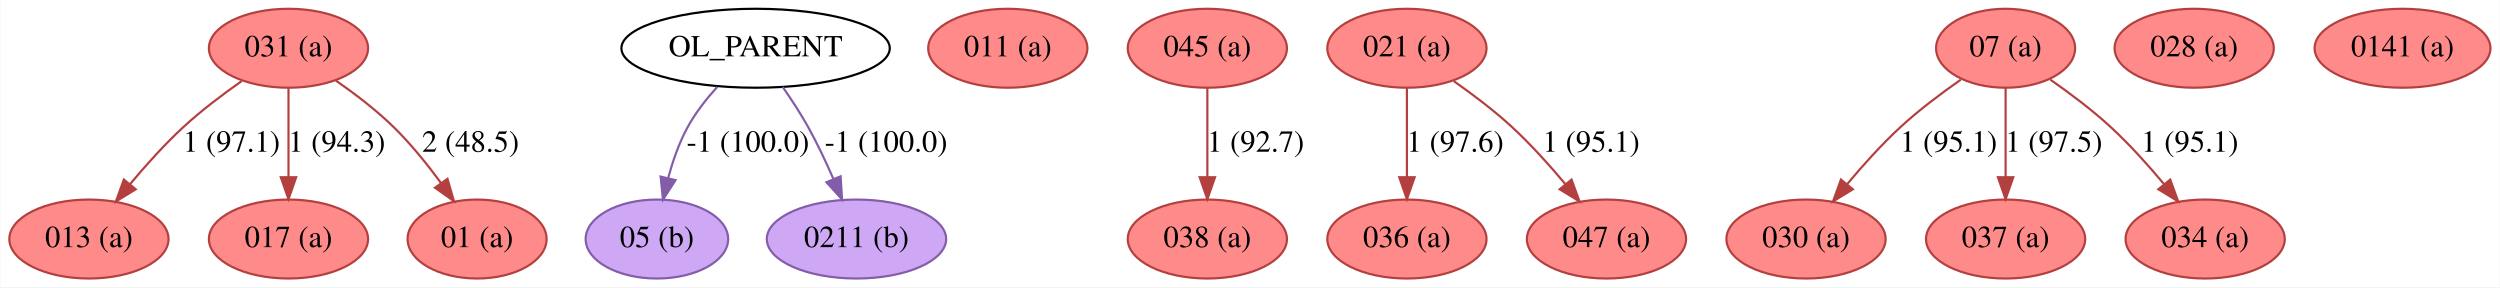
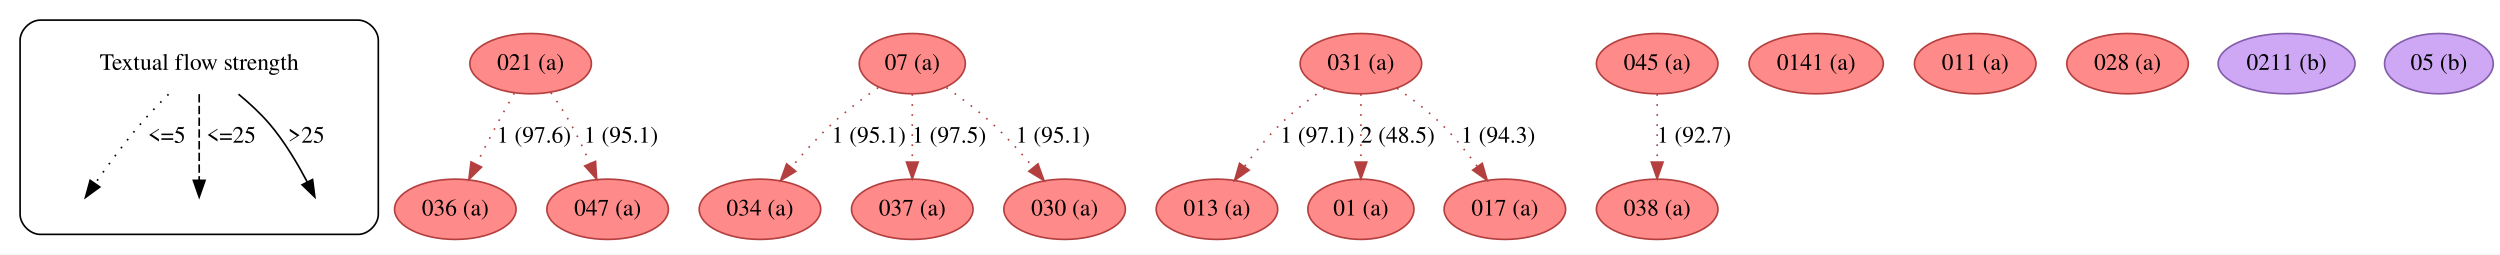
- <svg xmlns="http://www.w3.org/2000/svg" width="1140pt" height="131pt" viewBox="0.00 0.00 1139.69 131.00">
-   <g id="graph0" class="graph" transform="scale(1 1) rotate(0) translate(4 127)">
-     <polygon fill="white" stroke="none" points="-4,4 -4,-127 1135.69,-127 1135.69,4 -4,4" />
+ <svg xmlns="http://www.w3.org/2000/svg" width="1493pt" height="152pt" viewBox="0.00 0.00 1493.50 152.00">
+   <g id="graph0" class="graph" transform="scale(1 1) rotate(0) translate(4 148)">
+     <polygon fill="white" stroke="none" points="-4,4 -4,-148 1489.5,-148 1489.5,4 -4,4" />
+     <g id="clust1" class="cluster">
+       <path fill="none" stroke="black" d="M20,-8C20,-8 210,-8 210,-8 216,-8 222,-14 222,-20 222,-20 222,-124 222,-124 222,-130 216,-136 210,-136 210,-136 20,-136 20,-136 14,-136 8,-130 8,-124 8,-124 8,-20 8,-20 8,-14 14,-8 20,-8" />
+     </g>
    <g id="node1" class="node">
-       <ellipse fill="#ff8a8a" stroke="#b43f3f" cx="36.397" cy="-18" rx="36.294" ry="18" />
-       <text text-anchor="middle" x="36.397" y="-14.3" font-family="Times,serif" font-size="14.00">013 (a)</text>
+       <text text-anchor="middle" x="115" y="-106.3" font-family="Times,serif" font-size="14.00">Textual flow strength</text>
    </g>
-     <g id="node2" class="node">
-       <ellipse fill="#cea8f4" stroke="#835da9" cx="295.397" cy="-18" rx="32.494" ry="18" />
-       <text text-anchor="middle" x="295.397" y="-14.3" font-family="Times,serif" font-size="14.00">05 (b)</text>
+     <g id="edge1" class="edge">
+       <path fill="none" stroke="black" stroke-dasharray="1,5" d="M96.666,-91.686C91.132,-86.194 85.161,-79.989 80,-74 70.171,-62.593 60.072,-48.779 52.914,-38.563" />
+       <polygon fill="black" stroke="black" points="55.614,-36.314 47.056,-30.069 49.851,-40.288 55.614,-36.314" />
+       <text text-anchor="middle" x="95.5" y="-62.8" font-family="Times,serif" font-size="14.00">&lt;=5  </text>
    </g>
-     <g id="node3" class="node">
-       <ellipse fill="#ff8a8a" stroke="#b43f3f" cx="455.397" cy="-105" rx="36.294" ry="18" />
-       <text text-anchor="middle" x="455.397" y="-101.3" font-family="Times,serif" font-size="14.00">011 (a)</text>
+     <g id="edge2" class="edge">
+       <path fill="none" stroke="black" stroke-dasharray="5,2" d="M115,-91.799C115,-76.794 115,-55.175 115,-40.409" />
+       <polygon fill="black" stroke="black" points="118.5,-40.293 115,-30.293 111.5,-40.293 118.5,-40.293" />
+       <text text-anchor="middle" x="134" y="-62.8" font-family="Times,serif" font-size="14.00">  &lt;=25</text>
    </g>
-     <g id="node4" class="node">
-       <ellipse fill="#ff8a8a" stroke="#b43f3f" cx="127.397" cy="-18" rx="36.294" ry="18" />
-       <text text-anchor="middle" x="127.397" y="-14.3" font-family="Times,serif" font-size="14.00">017 (a)</text>
+     <g id="edge3" class="edge">
+       <path fill="none" stroke="black" d="M138.503,-91.76C144.906,-86.462 151.567,-80.344 157,-74 166.087,-63.39 174.095,-49.689 179.546,-39.313" />
+       <polygon fill="black" stroke="black" points="182.722,-40.789 184.091,-30.283 176.469,-37.642 182.722,-40.789" />
+       <text text-anchor="middle" x="179" y="-62.8" font-family="Times,serif" font-size="14.00">&gt;25</text>
    </g>
    <g id="node5" class="node">
-       <ellipse fill="#ff8a8a" stroke="#b43f3f" cx="546.397" cy="-105" rx="36.294" ry="18" />
-       <text text-anchor="middle" x="546.397" y="-101.3" font-family="Times,serif" font-size="14.00">045 (a)</text>
+       <ellipse fill="#ff8a8a" stroke="#b43f3f" cx="313" cy="-110" rx="36.294" ry="18" />
+       <text text-anchor="middle" x="313" y="-106.3" font-family="Times,serif" font-size="14.00">021 (a)</text>
+     </g>
+     <g id="node6" class="node">
+       <ellipse fill="#ff8a8a" stroke="#b43f3f" cx="268" cy="-23" rx="36.294" ry="18" />
+       <text text-anchor="middle" x="268" y="-19.3" font-family="Times,serif" font-size="14.00">036 (a)</text>
+     </g>
+     <g id="edge4" class="edge">
+       <path fill="none" stroke="#b43f3f" stroke-dasharray="1,5" d="M303.247,-92.371C299.926,-86.593 296.236,-80.047 293,-74 288.833,-66.213 284.469,-57.645 280.575,-49.834" />
+       <polygon fill="#b43f3f" stroke="#b43f3f" points="283.672,-48.2 276.104,-40.785 277.397,-51.301 283.672,-48.2" />
+       <text text-anchor="middle" x="315" y="-62.8" font-family="Times,serif" font-size="14.00">1 (97.6)</text>
+     </g>
+     <g id="node7" class="node">
+       <ellipse fill="#ff8a8a" stroke="#b43f3f" cx="359" cy="-23" rx="36.294" ry="18" />
+       <text text-anchor="middle" x="359" y="-19.3" font-family="Times,serif" font-size="14.00">047 (a)</text>
+     </g>
+     <g id="edge5" class="edge">
+       <path fill="none" stroke="#b43f3f" stroke-dasharray="1,5" d="M325.129,-92.67C329.149,-86.917 333.489,-80.309 337,-74 341.15,-66.542 345.102,-58.148 348.481,-50.398" />
+       <polygon fill="#b43f3f" stroke="#b43f3f" points="351.764,-51.618 352.427,-41.044 345.315,-48.897 351.764,-51.618" />
+       <text text-anchor="middle" x="367" y="-62.8" font-family="Times,serif" font-size="14.00">1 (95.1)</text>
+     </g>
+     <g id="node8" class="node">
+       <ellipse fill="#ff8a8a" stroke="#b43f3f" cx="541" cy="-110" rx="31.695" ry="18" />
+       <text text-anchor="middle" x="541" y="-106.3" font-family="Times,serif" font-size="14.00">07 (a)</text>
+     </g>
+     <g id="node9" class="node">
+       <ellipse fill="#ff8a8a" stroke="#b43f3f" cx="450" cy="-23" rx="36.294" ry="18" />
+       <text text-anchor="middle" x="450" y="-19.3" font-family="Times,serif" font-size="14.00">034 (a)</text>
+     </g>
+     <g id="edge6" class="edge">
+       <path fill="none" stroke="#b43f3f" stroke-dasharray="1,5" d="M520.581,-95.672C511.737,-89.512 501.489,-81.834 493,-74 484.456,-66.115 475.924,-56.619 468.74,-48.029" />
+       <polygon fill="#b43f3f" stroke="#b43f3f" points="471.344,-45.685 462.308,-40.154 465.923,-50.114 471.344,-45.685" />
+       <text text-anchor="middle" x="515" y="-62.8" font-family="Times,serif" font-size="14.00">1 (95.1)</text>
+     </g>
+     <g id="node10" class="node">
+       <ellipse fill="#ff8a8a" stroke="#b43f3f" cx="541" cy="-23" rx="36.294" ry="18" />
+       <text text-anchor="middle" x="541" y="-19.3" font-family="Times,serif" font-size="14.00">037 (a)</text>
+     </g>
+     <g id="edge7" class="edge">
+       <path fill="none" stroke="#b43f3f" stroke-dasharray="1,5" d="M541,-91.799C541,-80.163 541,-64.548 541,-51.237" />
+       <polygon fill="#b43f3f" stroke="#b43f3f" points="544.5,-51.175 541,-41.175 537.5,-51.175 544.5,-51.175" />
+       <text text-anchor="middle" x="563" y="-62.8" font-family="Times,serif" font-size="14.00">1 (97.5)</text>
+     </g>
+     <g id="node11" class="node">
+       <ellipse fill="#ff8a8a" stroke="#b43f3f" cx="632" cy="-23" rx="36.294" ry="18" />
+       <text text-anchor="middle" x="632" y="-19.3" font-family="Times,serif" font-size="14.00">030 (a)</text>
+     </g>
+     <g id="edge8" class="edge">
+       <path fill="none" stroke="#b43f3f" stroke-dasharray="1,5" d="M561.419,-95.672C570.263,-89.512 580.511,-81.834 589,-74 597.544,-66.115 606.076,-56.619 613.26,-48.029" />
+       <polygon fill="#b43f3f" stroke="#b43f3f" points="616.077,-50.114 619.692,-40.154 610.656,-45.685 616.077,-50.114" />
+       <text text-anchor="middle" x="625" y="-62.8" font-family="Times,serif" font-size="14.00">1 (95.1)</text>
+     </g>
+     <g id="node12" class="node">
+       <ellipse fill="#ff8a8a" stroke="#b43f3f" cx="809" cy="-110" rx="36.294" ry="18" />
+       <text text-anchor="middle" x="809" y="-106.3" font-family="Times,serif" font-size="14.00">031 (a)</text>
    </g>
    <g id="node13" class="node">
-       <ellipse fill="#ff8a8a" stroke="#b43f3f" cx="546.397" cy="-18" rx="36.294" ry="18" />
-       <text text-anchor="middle" x="546.397" y="-14.3" font-family="Times,serif" font-size="14.00">038 (a)</text>
+       <ellipse fill="#ff8a8a" stroke="#b43f3f" cx="723" cy="-23" rx="36.294" ry="18" />
+       <text text-anchor="middle" x="723" y="-19.3" font-family="Times,serif" font-size="14.00">013 (a)</text>
    </g>
-     <g id="edge1" class="edge">
-       <path fill="none" stroke="#b43f3f" d="M546.397,-86.799C546.397,-75.163 546.397,-59.548 546.397,-46.237" />
-       <polygon fill="#b43f3f" stroke="#b43f3f" points="549.897,-46.175 546.397,-36.175 542.897,-46.175 549.897,-46.175" />
-       <text text-anchor="middle" x="568.397" y="-57.8" font-family="Times,serif" font-size="14.00">1 (92.7)</text>
+     <g id="edge9" class="edge">
+       <path fill="none" stroke="#b43f3f" stroke-dasharray="1,5" d="M787.396,-95.25C778.74,-89.245 768.954,-81.798 761,-74 753.175,-66.329 745.638,-56.975 739.368,-48.442" />
+       <polygon fill="#b43f3f" stroke="#b43f3f" points="742.206,-46.394 733.557,-40.275 736.503,-50.452 742.206,-46.394" />
+       <text text-anchor="middle" x="783" y="-62.8" font-family="Times,serif" font-size="14.00">1 (97.1)</text>
    </g>
-     <g id="node6" class="node">
-       <ellipse fill="#ff8a8a" stroke="#b43f3f" cx="637.397" cy="-105" rx="36.294" ry="18" />
-       <text text-anchor="middle" x="637.397" y="-101.3" font-family="Times,serif" font-size="14.00">021 (a)</text>
+     <g id="node14" class="node">
+       <ellipse fill="#ff8a8a" stroke="#b43f3f" cx="809" cy="-23" rx="31.695" ry="18" />
+       <text text-anchor="middle" x="809" y="-19.3" font-family="Times,serif" font-size="14.00">01 (a)</text>
    </g>
-     <g id="node10" class="node">
-       <ellipse fill="#ff8a8a" stroke="#b43f3f" cx="637.397" cy="-18" rx="36.294" ry="18" />
-       <text text-anchor="middle" x="637.397" y="-14.3" font-family="Times,serif" font-size="14.00">036 (a)</text>
+     <g id="edge10" class="edge">
+       <path fill="none" stroke="#b43f3f" stroke-dasharray="1,5" d="M809,-91.799C809,-80.163 809,-64.548 809,-51.237" />
+       <polygon fill="#b43f3f" stroke="#b43f3f" points="812.5,-51.175 809,-41.175 805.5,-51.175 812.5,-51.175" />
+       <text text-anchor="middle" x="831" y="-62.8" font-family="Times,serif" font-size="14.00">2 (48.5)</text>
    </g>
-     <g id="edge2" class="edge">
-       <path fill="none" stroke="#b43f3f" d="M637.397,-86.799C637.397,-75.163 637.397,-59.548 637.397,-46.237" />
-       <polygon fill="#b43f3f" stroke="#b43f3f" points="640.897,-46.175 637.397,-36.175 633.897,-46.175 640.897,-46.175" />
-       <text text-anchor="middle" x="659.397" y="-57.8" font-family="Times,serif" font-size="14.00">1 (97.6)</text>
+     <g id="node15" class="node">
+       <ellipse fill="#ff8a8a" stroke="#b43f3f" cx="895" cy="-23" rx="36.294" ry="18" />
+       <text text-anchor="middle" x="895" y="-19.3" font-family="Times,serif" font-size="14.00">017 (a)</text>
+     </g>
+     <g id="edge11" class="edge">
+       <path fill="none" stroke="#b43f3f" stroke-dasharray="1,5" d="M830.604,-95.25C839.26,-89.245 849.046,-81.798 857,-74 864.825,-66.329 872.362,-56.975 878.632,-48.442" />
+       <polygon fill="#b43f3f" stroke="#b43f3f" points="881.497,-50.452 884.443,-40.275 875.794,-46.394 881.497,-50.452" />
+       <text text-anchor="middle" x="891" y="-62.8" font-family="Times,serif" font-size="14.00">1 (94.3)</text>
    </g>
    <g id="node16" class="node">
-       <ellipse fill="#ff8a8a" stroke="#b43f3f" cx="728.397" cy="-18" rx="36.294" ry="18" />
-       <text text-anchor="middle" x="728.397" y="-14.3" font-family="Times,serif" font-size="14.00">047 (a)</text>
-     </g>
-     <g id="edge3" class="edge">
-       <path fill="none" stroke="#b43f3f" d="M658.768,-90.006C667.389,-83.963 677.211,-76.554 685.397,-69 693.941,-61.115 702.472,-51.619 709.657,-43.029" />
-       <polygon fill="#b43f3f" stroke="#b43f3f" points="712.474,-45.114 716.089,-35.154 707.053,-40.685 712.474,-45.114" />
-       <text text-anchor="middle" x="721.397" y="-57.8" font-family="Times,serif" font-size="14.00">1 (95.1)</text>
-     </g>
-     <g id="node7" class="node">
-       <ellipse fill="#ff8a8a" stroke="#b43f3f" cx="819.397" cy="-18" rx="36.294" ry="18" />
-       <text text-anchor="middle" x="819.397" y="-14.3" font-family="Times,serif" font-size="14.00">030 (a)</text>
-     </g>
-     <g id="node8" class="node">
-       <ellipse fill="#ff8a8a" stroke="#b43f3f" cx="996.397" cy="-105" rx="36.294" ry="18" />
-       <text text-anchor="middle" x="996.397" y="-101.3" font-family="Times,serif" font-size="14.00">028 (a)</text>
-     </g>
-     <g id="node9" class="node">
-       <ellipse fill="#ff8a8a" stroke="#b43f3f" cx="910.397" cy="-18" rx="36.294" ry="18" />
-       <text text-anchor="middle" x="910.397" y="-14.3" font-family="Times,serif" font-size="14.00">037 (a)</text>
-     </g>
-     <g id="node11" class="node">
-       <ellipse fill="#ff8a8a" stroke="#b43f3f" cx="910.397" cy="-105" rx="31.695" ry="18" />
-       <text text-anchor="middle" x="910.397" y="-101.3" font-family="Times,serif" font-size="14.00">07 (a)</text>
-     </g>
-     <g id="edge5" class="edge">
-       <path fill="none" stroke="#b43f3f" d="M889.978,-90.672C881.134,-84.512 870.886,-76.834 862.397,-69 853.853,-61.115 845.321,-51.619 838.136,-43.029" />
-       <polygon fill="#b43f3f" stroke="#b43f3f" points="840.741,-40.685 831.704,-35.154 835.32,-45.114 840.741,-40.685" />
-       <text text-anchor="middle" x="884.397" y="-57.8" font-family="Times,serif" font-size="14.00">1 (95.1)</text>
-     </g>
-     <g id="edge6" class="edge">
-       <path fill="none" stroke="#b43f3f" d="M910.397,-86.799C910.397,-75.163 910.397,-59.548 910.397,-46.237" />
-       <polygon fill="#b43f3f" stroke="#b43f3f" points="913.897,-46.175 910.397,-36.175 906.897,-46.175 913.897,-46.175" />
-       <text text-anchor="middle" x="932.397" y="-57.8" font-family="Times,serif" font-size="14.00">1 (97.5)</text>
-     </g>
-     <g id="node15" class="node">
-       <ellipse fill="#ff8a8a" stroke="#b43f3f" cx="1001.4" cy="-18" rx="36.294" ry="18" />
-       <text text-anchor="middle" x="1001.4" y="-14.3" font-family="Times,serif" font-size="14.00">034 (a)</text>
-     </g>
-     <g id="edge4" class="edge">
-       <path fill="none" stroke="#b43f3f" d="M930.816,-90.672C939.659,-84.512 949.908,-76.834 958.397,-69 966.941,-61.115 975.472,-51.619 982.657,-43.029" />
-       <polygon fill="#b43f3f" stroke="#b43f3f" points="985.474,-45.114 989.089,-35.154 980.053,-40.685 985.474,-45.114" />
-       <text text-anchor="middle" x="994.397" y="-57.8" font-family="Times,serif" font-size="14.00">1 (95.1)</text>
-     </g>
-     <g id="node12" class="node">
-       <ellipse fill="#cea8f4" stroke="#835da9" cx="386.397" cy="-18" rx="40.893" ry="18" />
-       <text text-anchor="middle" x="386.397" y="-14.3" font-family="Times,serif" font-size="14.00">0211 (b)</text>
-     </g>
-     <g id="node14" class="node">
-       <ellipse fill="none" stroke="black" cx="340.397" cy="-105" rx="61.189" ry="18" />
-       <text text-anchor="middle" x="340.397" y="-101.3" font-family="Times,serif" font-size="14.00">OL_PARENT</text>
-     </g>
-     <g id="edge7" class="edge">
-       <path fill="none" stroke="#835da9" d="M322.93,-87.385C317.979,-81.922 312.97,-75.557 309.397,-69 305.498,-61.845 302.607,-53.509 300.498,-45.718" />
-       <polygon fill="#835da9" stroke="#835da9" points="303.889,-44.847 298.158,-35.936 297.081,-46.476 303.889,-44.847" />
-       <text text-anchor="middle" x="336.897" y="-57.8" font-family="Times,serif" font-size="14.00">-1 (100.0)</text>
-     </g>
-     <g id="edge8" class="edge">
-       <path fill="none" stroke="#835da9" d="M352.773,-87.317C356.723,-81.648 360.958,-75.181 364.397,-69 368.547,-61.542 372.498,-53.148 375.877,-45.398" />
-       <polygon fill="#835da9" stroke="#835da9" points="379.161,-46.618 379.824,-36.044 372.712,-43.897 379.161,-46.618" />
-       <text text-anchor="middle" x="399.897" y="-57.8" font-family="Times,serif" font-size="14.00">-1 (100.0)</text>
+       <ellipse fill="#ff8a8a" stroke="#b43f3f" cx="986" cy="-110" rx="36.294" ry="18" />
+       <text text-anchor="middle" x="986" y="-106.3" font-family="Times,serif" font-size="14.00">045 (a)</text>
    </g>
    <g id="node17" class="node">
-       <ellipse fill="#ff8a8a" stroke="#b43f3f" cx="1091.4" cy="-105" rx="40.094" ry="18" />
-       <text text-anchor="middle" x="1091.4" y="-101.3" font-family="Times,serif" font-size="14.00">0141 (a)</text>
+       <ellipse fill="#ff8a8a" stroke="#b43f3f" cx="986" cy="-23" rx="36.294" ry="18" />
+       <text text-anchor="middle" x="986" y="-19.3" font-family="Times,serif" font-size="14.00">038 (a)</text>
+     </g>
+     <g id="edge12" class="edge">
+       <path fill="none" stroke="#b43f3f" stroke-dasharray="1,5" d="M986,-91.799C986,-80.163 986,-64.548 986,-51.237" />
+       <polygon fill="#b43f3f" stroke="#b43f3f" points="989.5,-51.175 986,-41.175 982.5,-51.175 989.5,-51.175" />
+       <text text-anchor="middle" x="1008" y="-62.8" font-family="Times,serif" font-size="14.00">1 (92.7)</text>
    </g>
    <g id="node18" class="node">
-       <ellipse fill="#ff8a8a" stroke="#b43f3f" cx="213.397" cy="-18" rx="31.695" ry="18" />
-       <text text-anchor="middle" x="213.397" y="-14.3" font-family="Times,serif" font-size="14.00">01 (a)</text>
+       <ellipse fill="#ff8a8a" stroke="#b43f3f" cx="1081" cy="-110" rx="40.094" ry="18" />
+       <text text-anchor="middle" x="1081" y="-106.3" font-family="Times,serif" font-size="14.00">0141 (a)</text>
    </g>
    <g id="node19" class="node">
-       <ellipse fill="#ff8a8a" stroke="#b43f3f" cx="127.397" cy="-105" rx="36.294" ry="18" />
-       <text text-anchor="middle" x="127.397" y="-101.3" font-family="Times,serif" font-size="14.00">031 (a)</text>
+       <ellipse fill="#ff8a8a" stroke="#b43f3f" cx="1176" cy="-110" rx="36.294" ry="18" />
+       <text text-anchor="middle" x="1176" y="-106.3" font-family="Times,serif" font-size="14.00">011 (a)</text>
    </g>
-     <g id="edge11" class="edge">
-       <path fill="none" stroke="#b43f3f" d="M106.025,-90.006C97.404,-83.963 87.582,-76.554 79.397,-69 70.853,-61.115 62.321,-51.619 55.136,-43.029" />
-       <polygon fill="#b43f3f" stroke="#b43f3f" points="57.741,-40.685 48.704,-35.154 52.32,-45.114 57.741,-40.685" />
-       <text text-anchor="middle" x="101.397" y="-57.8" font-family="Times,serif" font-size="14.00">1 (97.1)</text>
+     <g id="node20" class="node">
+       <ellipse fill="#ff8a8a" stroke="#b43f3f" cx="1267" cy="-110" rx="36.294" ry="18" />
+       <text text-anchor="middle" x="1267" y="-106.3" font-family="Times,serif" font-size="14.00">028 (a)</text>
    </g>
-     <g id="edge10" class="edge">
-       <path fill="none" stroke="#b43f3f" d="M127.397,-86.799C127.397,-75.163 127.397,-59.548 127.397,-46.237" />
-       <polygon fill="#b43f3f" stroke="#b43f3f" points="130.897,-46.175 127.397,-36.175 123.897,-46.175 130.897,-46.175" />
-       <text text-anchor="middle" x="149.397" y="-57.8" font-family="Times,serif" font-size="14.00">1 (94.3)</text>
+     <g id="node21" class="node">
+       <ellipse fill="#cea8f4" stroke="#835da9" cx="1362" cy="-110" rx="40.893" ry="18" />
+       <text text-anchor="middle" x="1362" y="-106.3" font-family="Times,serif" font-size="14.00">0211 (b)</text>
    </g>
-     <g id="edge9" class="edge">
-       <path fill="none" stroke="#b43f3f" d="M149.001,-90.25C157.657,-84.245 167.443,-76.798 175.397,-69 183.221,-61.329 190.759,-51.975 197.029,-43.442" />
-       <polygon fill="#b43f3f" stroke="#b43f3f" points="199.894,-45.452 202.84,-35.275 194.191,-41.394 199.894,-45.452" />
-       <text text-anchor="middle" x="210.397" y="-57.8" font-family="Times,serif" font-size="14.00">2 (48.5)</text>
+     <g id="node22" class="node">
+       <ellipse fill="#cea8f4" stroke="#835da9" cx="1453" cy="-110" rx="32.494" ry="18" />
+       <text text-anchor="middle" x="1453" y="-106.3" font-family="Times,serif" font-size="14.00">05 (b)</text>
    </g>
  </g>
</svg>
